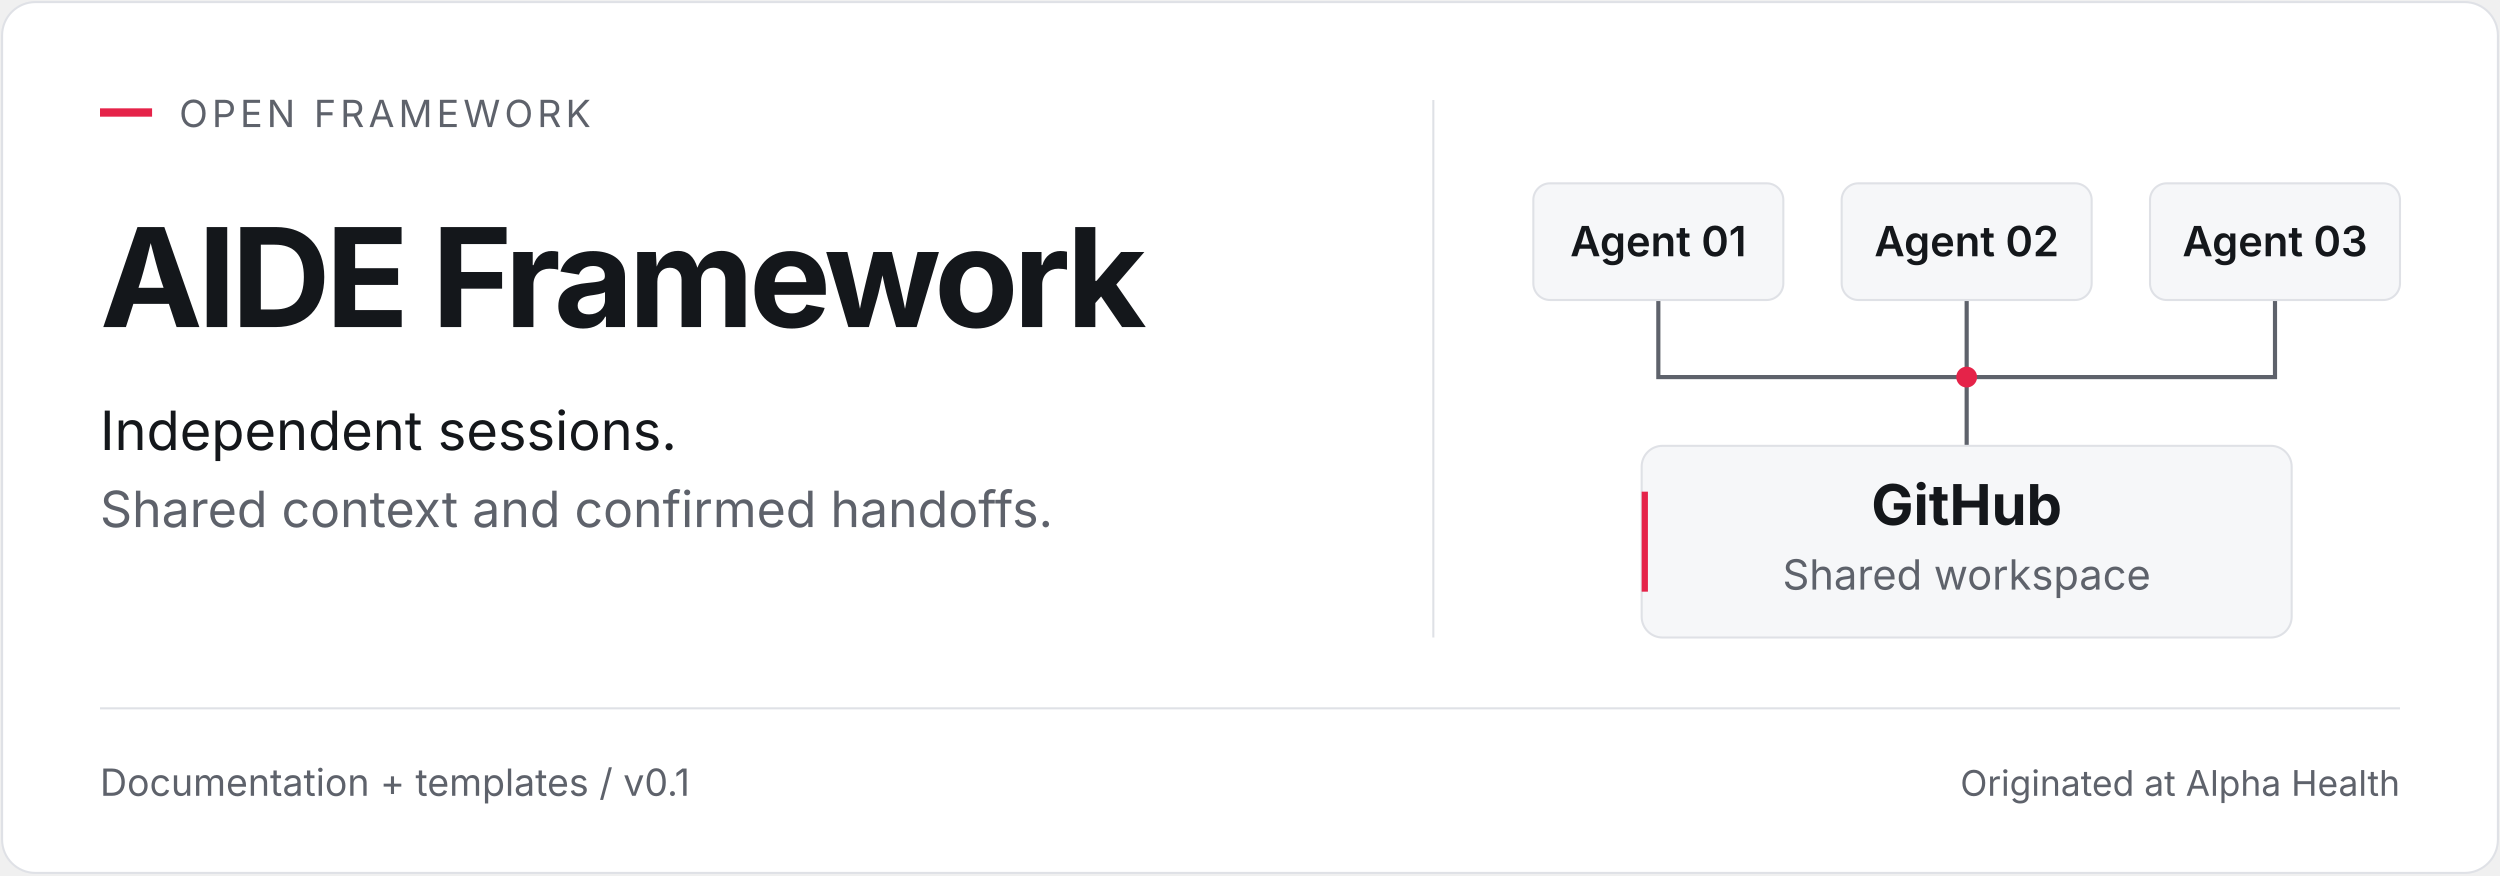
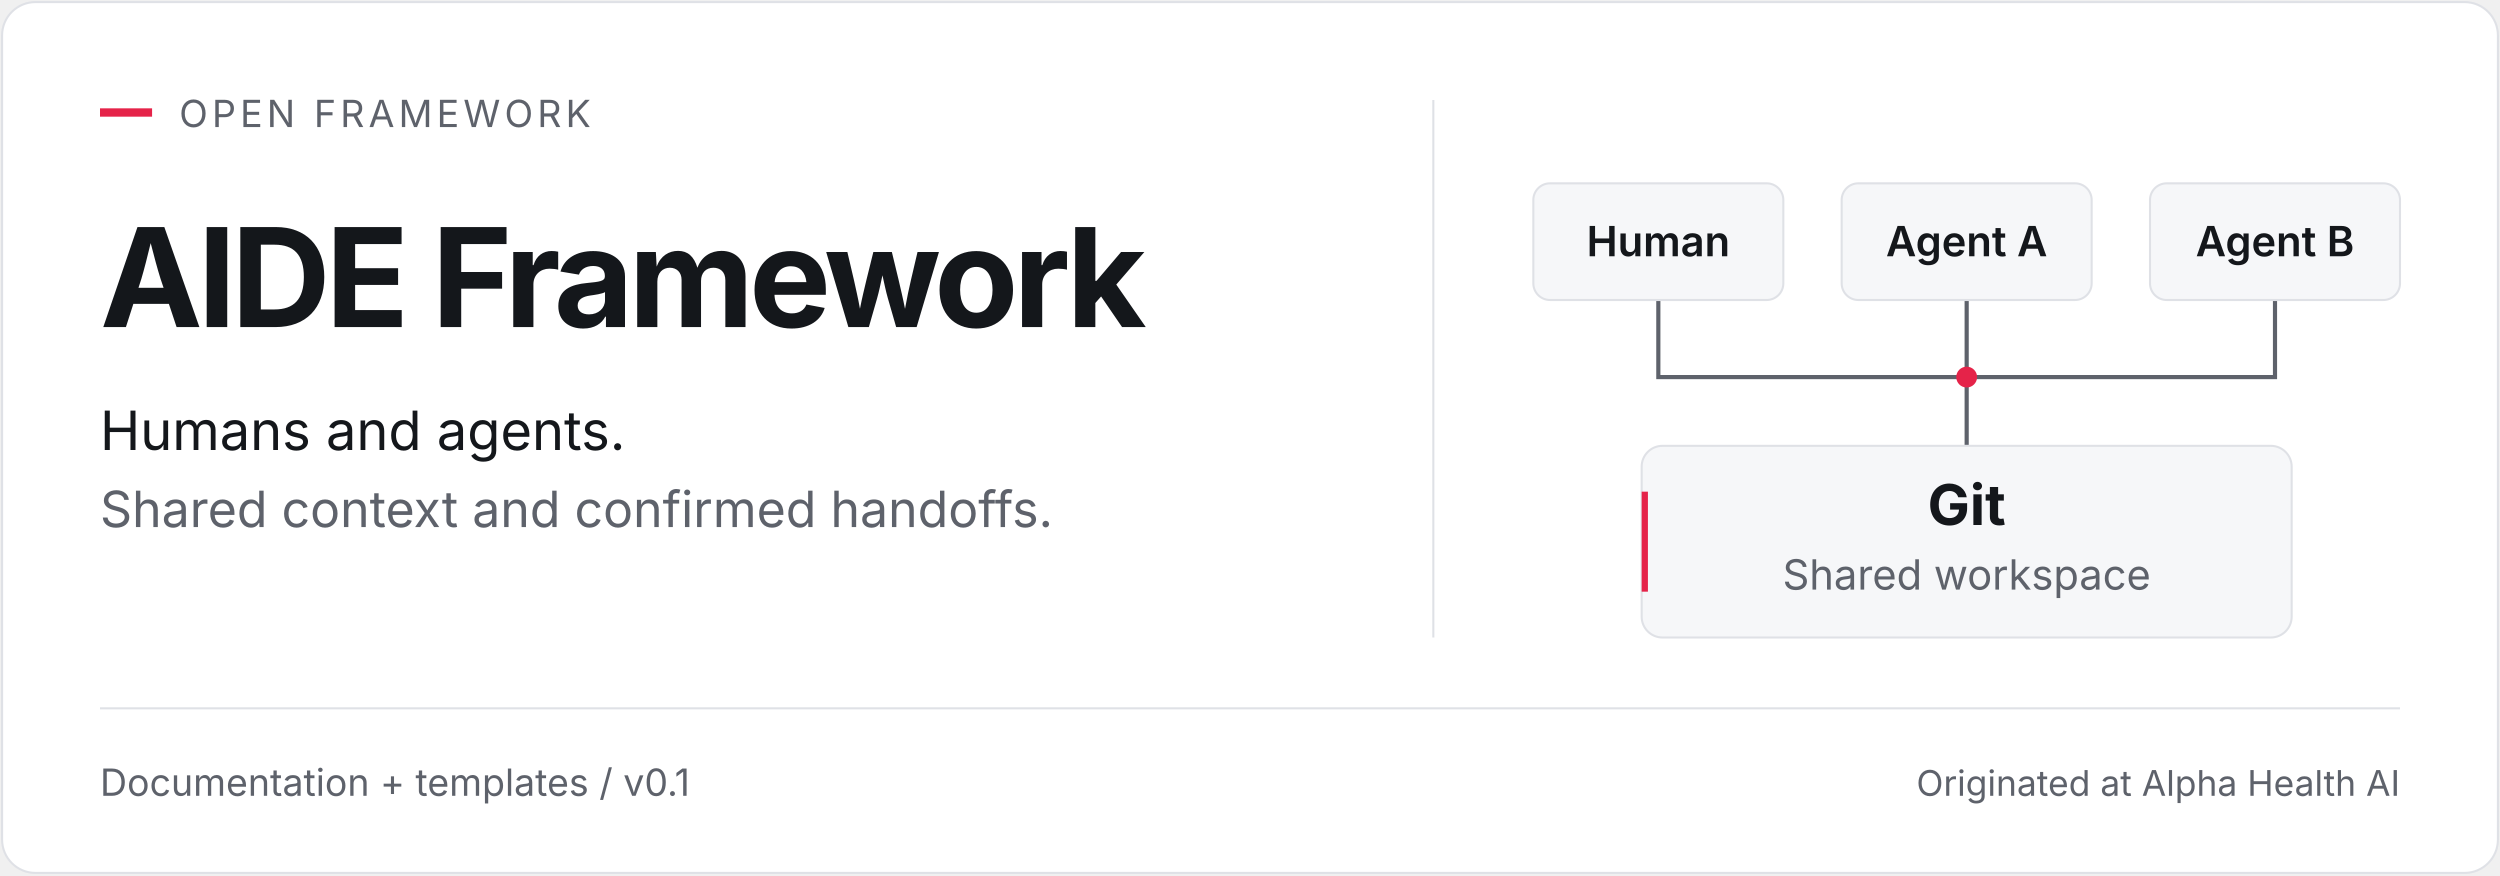
<svg xmlns="http://www.w3.org/2000/svg" width="1200" height="420" viewBox="0 0 1200 420" role="img" aria-labelledby="title desc">
  <rect x="1" y="1" width="1198" height="418" rx="16" fill="#ffffff" stroke="#dfe1e6" />
  <g font-family="Inter,Arial,Helvetica,sans-serif">
    <path d="M48 54H73" stroke="#e52349" stroke-width="4" />
    <text x="86" y="61" fill="#5e626b" font-size="18" letter-spacing="2">OPEN FRAMEWORK</text>
    <text x="48" y="157" fill="#14171b" font-size="66" font-weight="700" letter-spacing="-2.4">AIDE Framework</text>
-     <text x="48" y="216" fill="#14171b" font-size="26">Independent sessions.</text>
+     <text x="48" y="216" fill="#14171b" font-size="26">Humans and agents.</text>
    <text x="48" y="253" fill="#5e626b" font-size="24">Shared context and confirmed handoffs.</text>
    <path d="M688 48V306" stroke="#dfe1e6" />
    <path d="M796 144V181H944V214M944 144V214M1092 144V181H944" stroke="#5e626b" stroke-width="2" fill="none" />
    <rect x="736" y="88" width="120" height="56" rx="8" fill="#f6f7f9" stroke="#dfe1e6" />
-     <text x="796" y="123" text-anchor="middle" fill="#14171b" font-size="20" font-weight="600">Agent 01</text>
+     <text x="796" y="123" text-anchor="middle" fill="#14171b" font-size="20" font-weight="600">Human</text>
    <rect x="884" y="88" width="120" height="56" rx="8" fill="#f6f7f9" stroke="#dfe1e6" />
-     <text x="944" y="123" text-anchor="middle" fill="#14171b" font-size="20" font-weight="600">Agent 02</text>
+     <text x="944" y="123" text-anchor="middle" fill="#14171b" font-size="20" font-weight="600">Agent A</text>
    <rect x="1032" y="88" width="120" height="56" rx="8" fill="#f6f7f9" stroke="#dfe1e6" />
-     <text x="1092" y="123" text-anchor="middle" fill="#14171b" font-size="20" font-weight="600">Agent 03</text>
+     <text x="1092" y="123" text-anchor="middle" fill="#14171b" font-size="20" font-weight="600">Agent B</text>
    <circle cx="944" cy="181" r="5" fill="#e52349" />
    <rect x="788" y="214" width="312" height="92" rx="10" fill="#f6f7f9" stroke="#dfe1e6" />
    <rect x="788" y="236" width="3" height="48" fill="#e52349" />
-     <text x="944" y="252" text-anchor="middle" fill="#14171b" font-size="27" font-weight="700">GitHub</text>
+     <text x="944" y="252" text-anchor="middle" fill="#14171b" font-size="27" font-weight="700">Git</text>
    <text x="944" y="283" text-anchor="middle" fill="#5e626b" font-size="20">Shared workspace</text>
    <path d="M48 340H1152" stroke="#dfe1e6" />
    <text x="48" y="382" fill="#5e626b" font-size="18">Documentation + templates / v0.1</text>
-     <text x="1152" y="382" text-anchor="end" fill="#5e626b" font-size="17">Originated at Alpha Health</text>
+     <text x="1152" y="382" text-anchor="end" fill="#5e626b" font-size="17">Originated at Alpha Health AI</text>
  </g>
</svg>
